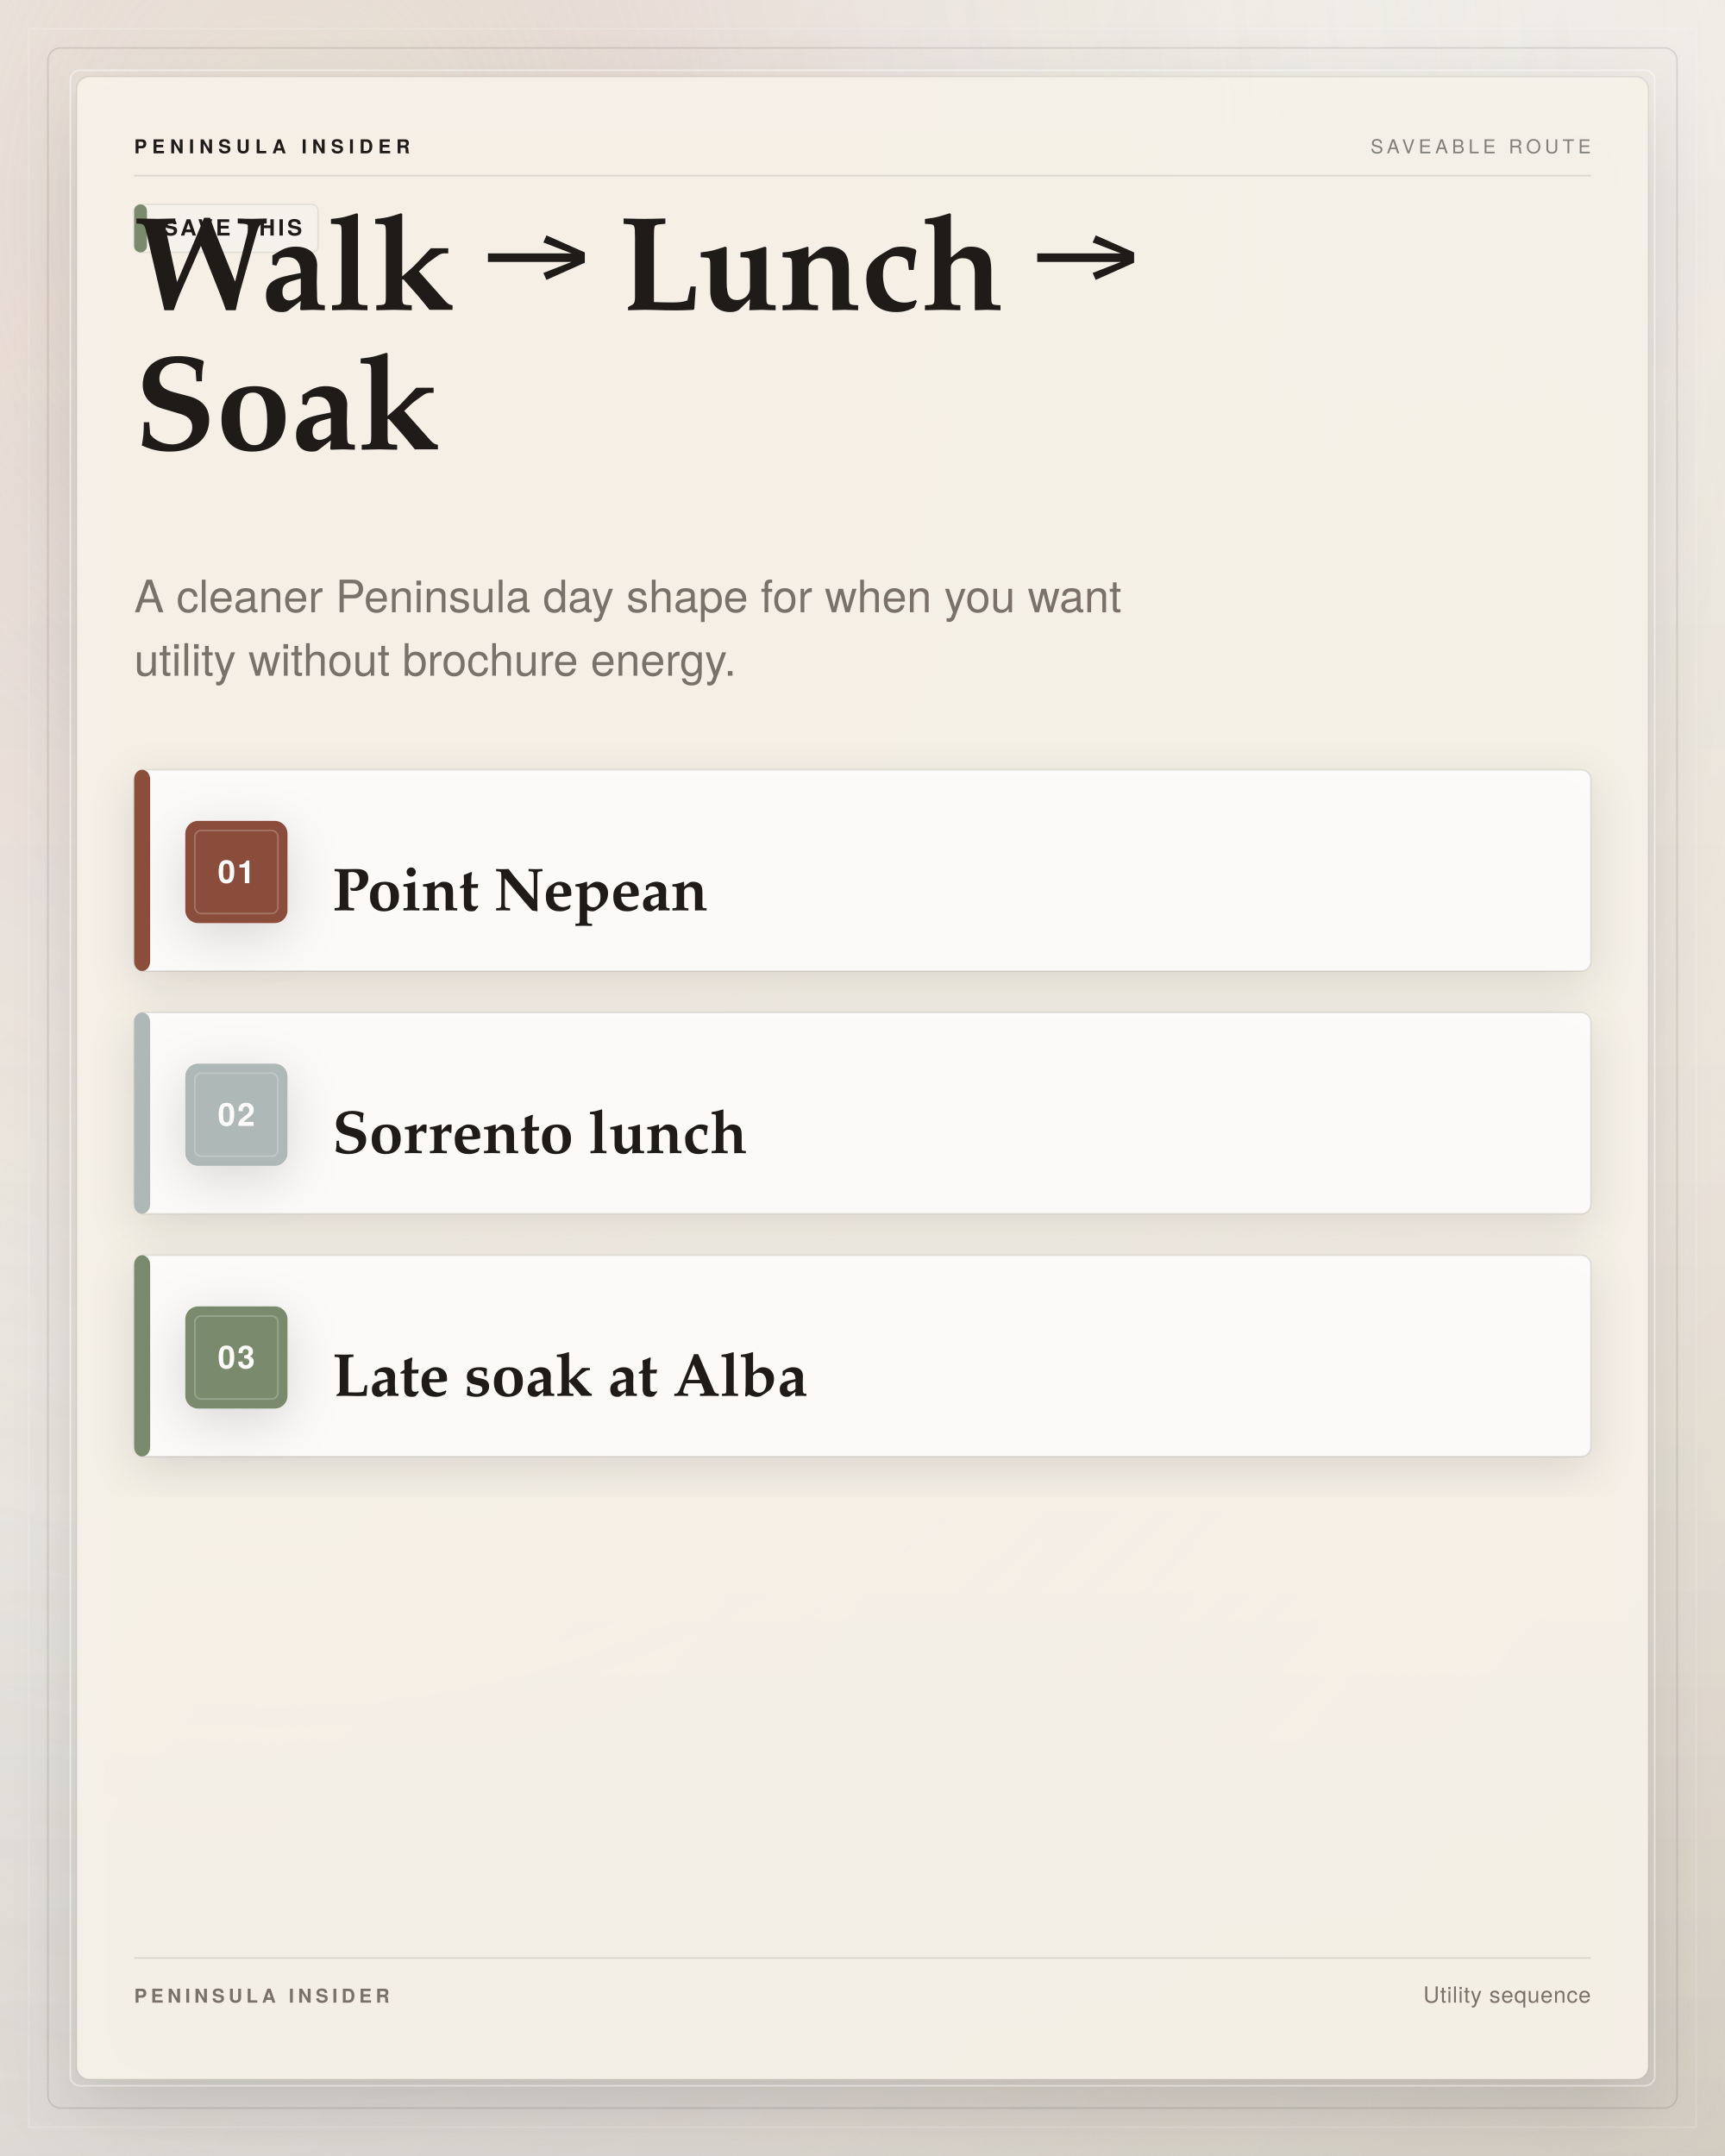
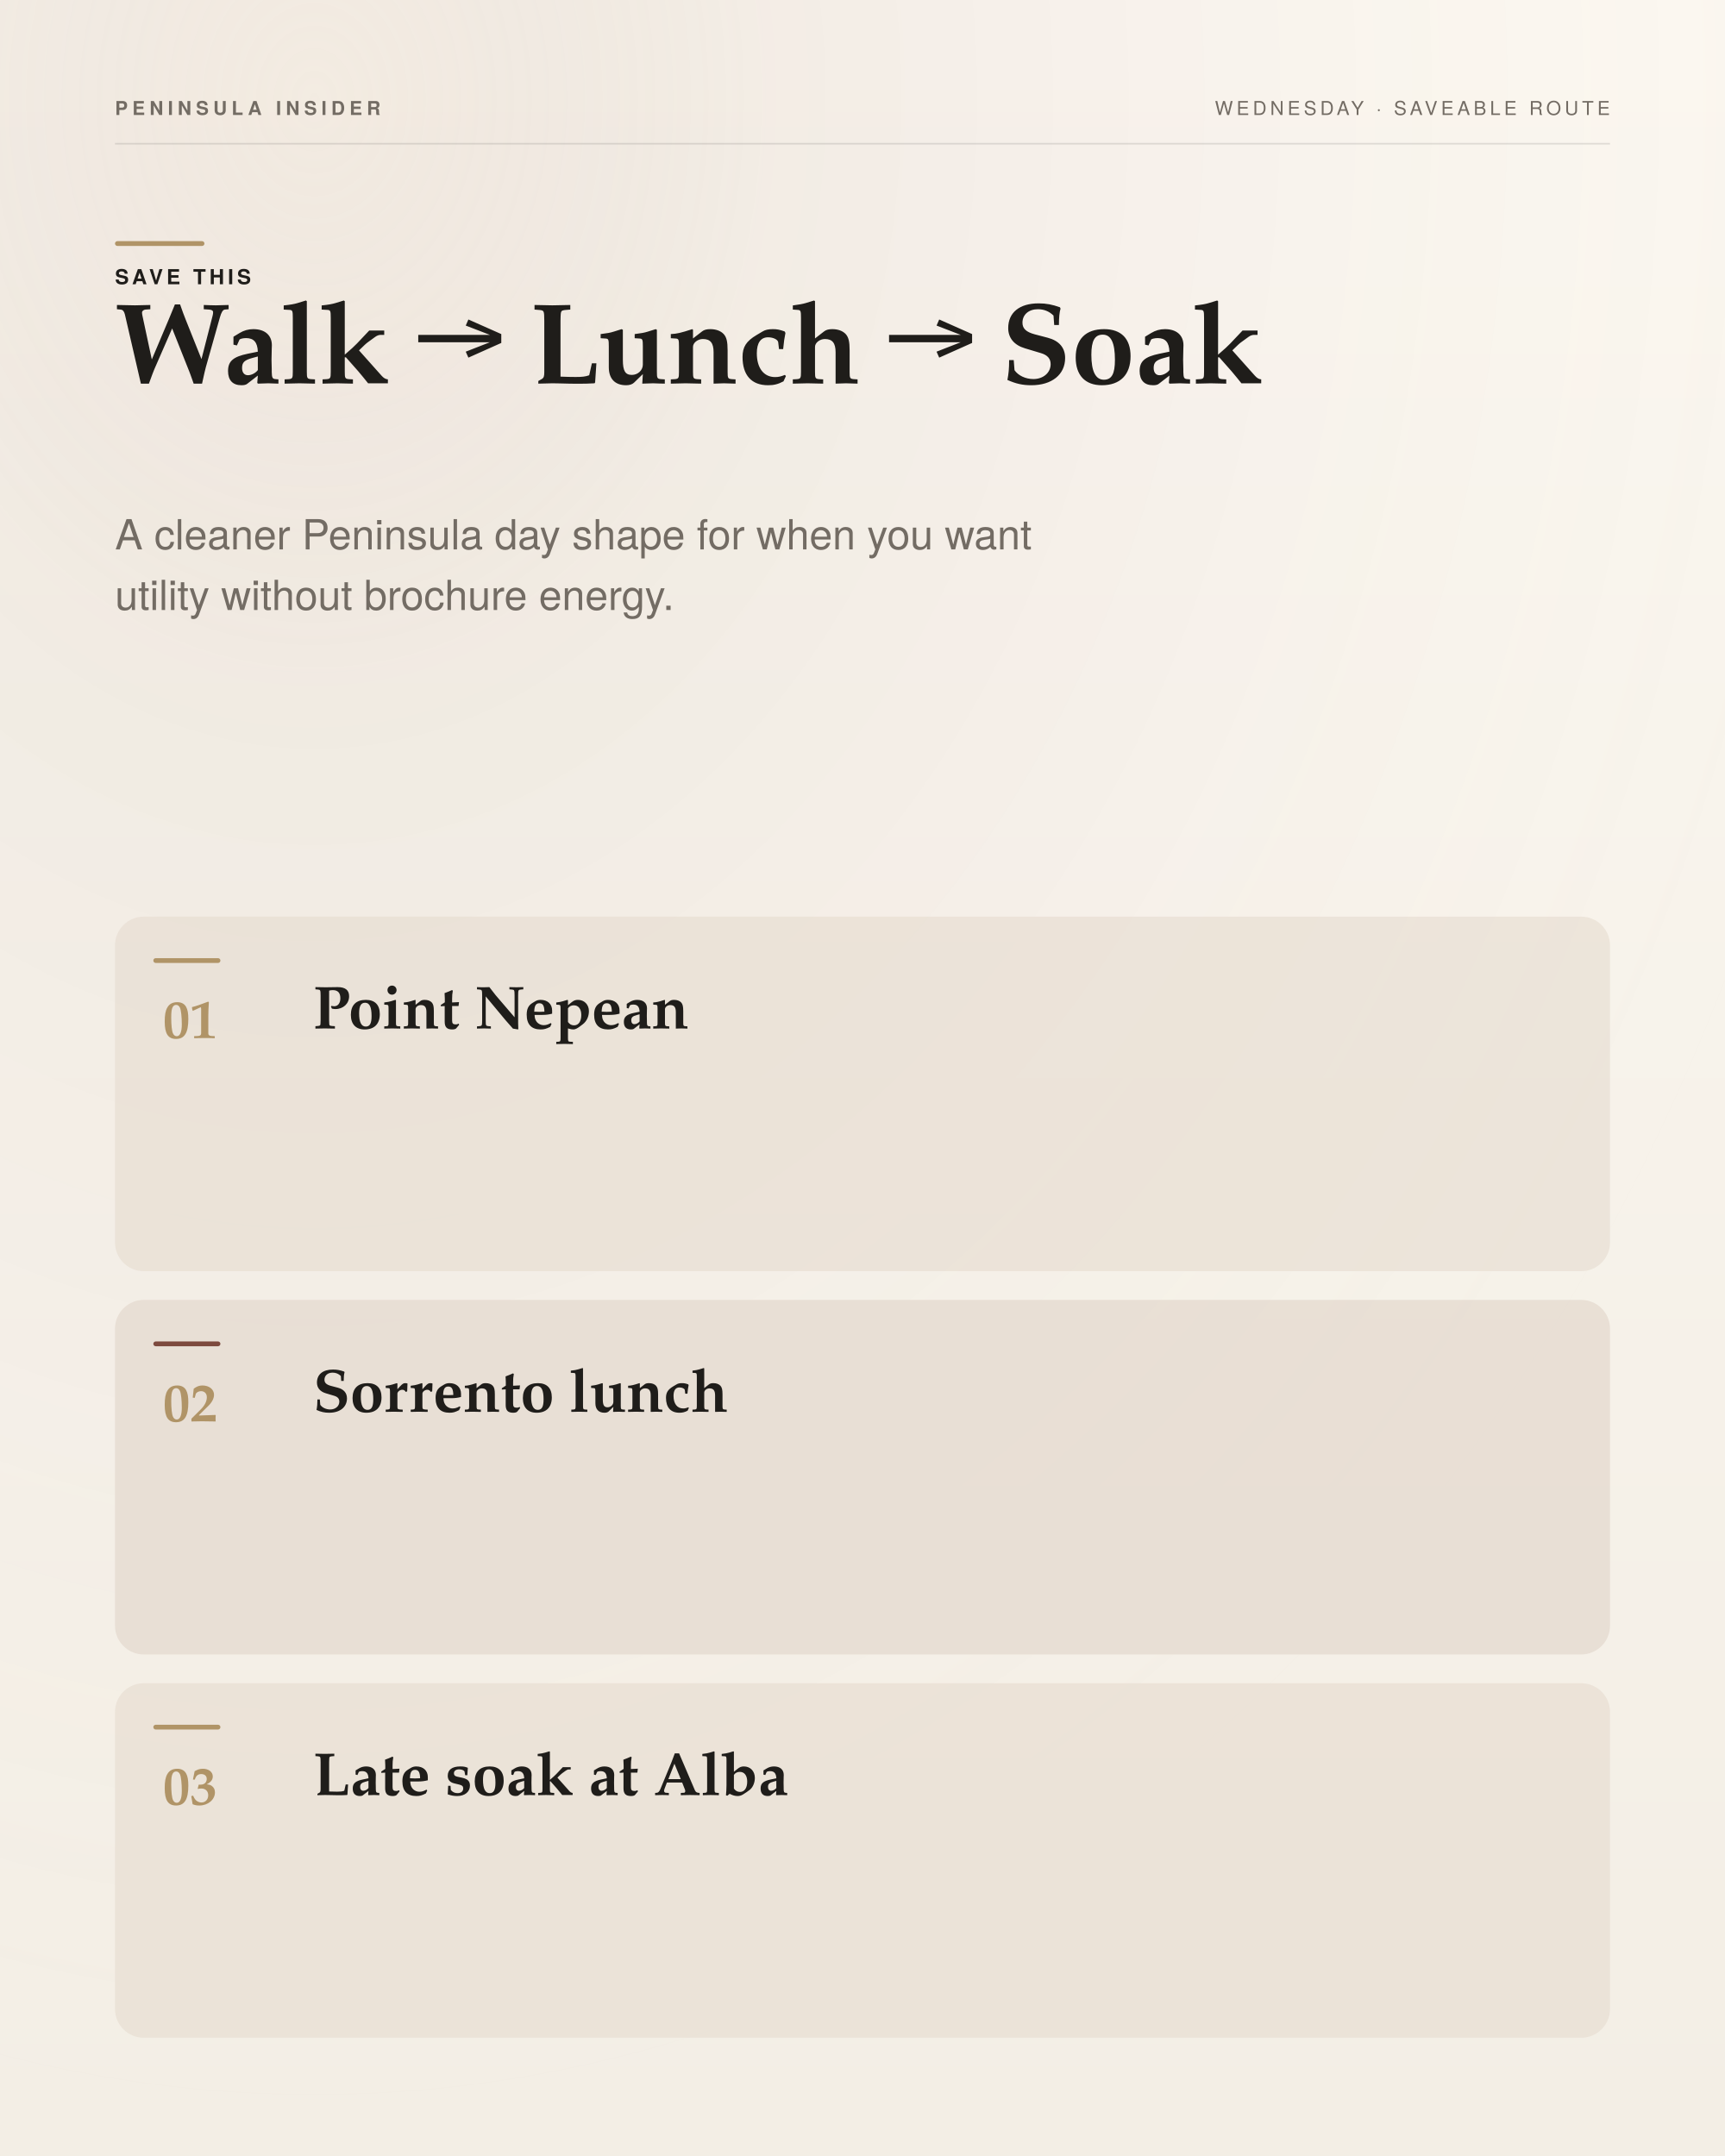
<svg xmlns="http://www.w3.org/2000/svg" width="1080" height="1350" viewBox="0 0 1080 1350">
  <defs>
-     <linearGradient id="pi-social-2026-04-20-wed-walk-lunch-soak-ig-4x5-s01-v01-paper-gradient" x1="0" x2="1" y1="0" y2="1">
-       <stop offset="0%" stop-color="#FDFCFA" />
-       <stop offset="48%" stop-color="#F5F1EB" />
-       <stop offset="100%" stop-color="#E8E0D5" />
+     <linearGradient id="pi-social-2026-04-20-wed-walk-lunch-soak-ig-4x5-s01-v01-paper" x1="0" x2="0" y1="0" y2="1">
+       <stop offset="0%" stop-color="#FBF7F0" />
+       <stop offset="100%" stop-color="#F3EEE5" />
    </linearGradient>
-     <linearGradient id="pi-social-2026-04-20-wed-walk-lunch-soak-ig-4x5-s01-v01-soft-vignette" x1="0" x2="0" y1="0" y2="1">
-       <stop offset="0%" stop-color="#FFFFFF" stop-opacity="0.03" />
-       <stop offset="52%" stop-color="#C9B99A" stop-opacity="0.05" />
-       <stop offset="100%" stop-color="#151714" stop-opacity="0.1" />
+     <radialGradient id="pi-social-2026-04-20-wed-walk-lunch-soak-ig-4x5-s01-v01-wash" cx="18%" cy="5%" r="94%">
+       <stop offset="0%" stop-color="#C6B29A" stop-opacity="0.16" />
+       <stop offset="28%" stop-color="#7D4A3E" stop-opacity="0.06" />
+       <stop offset="100%" stop-color="#FFFFFF" stop-opacity="0" />
+     </radialGradient>
+     <linearGradient id="pi-social-2026-04-20-wed-walk-lunch-soak-ig-4x5-s01-v01-overlay-bottom" x1="0" x2="0" y1="0" y2="1">
+       <stop offset="0%" stop-color="#000000" stop-opacity="0.02" />
+       <stop offset="100%" stop-color="#000000" stop-opacity="0.18" />
    </linearGradient>
-     <linearGradient id="pi-social-2026-04-20-wed-walk-lunch-soak-ig-4x5-s01-v01-image-bottom" x1="0" x2="0" y1="0" y2="1">
-       <stop offset="0%" stop-color="#0F120F" stop-opacity="0.02" />
-       <stop offset="44%" stop-color="#0F120F" stop-opacity="0.08" />
-       <stop offset="100%" stop-color="#0F120F" stop-opacity="0.76" />
+     <linearGradient id="pi-social-2026-04-20-wed-walk-lunch-soak-ig-4x5-s01-v01-overlay-side" x1="0" x2="1" y1="0" y2="0">
+       <stop offset="0%" stop-color="#000000" stop-opacity="0.16" />
+       <stop offset="42%" stop-color="#000000" stop-opacity="0.05" />
+       <stop offset="100%" stop-color="#000000" stop-opacity="0" />
    </linearGradient>
-     <linearGradient id="pi-social-2026-04-20-wed-walk-lunch-soak-ig-4x5-s01-v01-image-side" x1="0" x2="1" y1="0" y2="0">
-       <stop offset="0%" stop-color="#0F120F" stop-opacity="0.78" />
-       <stop offset="34%" stop-color="#0F120F" stop-opacity="0.28" />
-       <stop offset="100%" stop-color="#0F120F" stop-opacity="0.04" />
-     </linearGradient>
-     <radialGradient id="pi-social-2026-04-20-wed-walk-lunch-soak-ig-4x5-s01-v01-pinot-glow" cx="16%" cy="10%" r="92%">
-       <stop offset="0%" stop-color="#C9B99A" stop-opacity="0.34" />
-       <stop offset="30%" stop-color="#8B4E3B" stop-opacity="0.14" />
-       <stop offset="68%" stop-color="#7A8B6D" stop-opacity="0.06" />
-       <stop offset="100%" stop-color="#000000" stop-opacity="0" />
-     </radialGradient>
-     <filter id="pi-social-2026-04-20-wed-walk-lunch-soak-ig-4x5-s01-v01-paper-shadow" x="-20%" y="-20%" width="140%" height="140%">
-       <feDropShadow dx="0" dy="16" stdDeviation="24" flood-color="#121411" flood-opacity="0.14" />
-     </filter>
-     <filter id="pi-social-2026-04-20-wed-walk-lunch-soak-ig-4x5-s01-v01-card-shadow" x="-20%" y="-20%" width="140%" height="140%">
-       <feDropShadow dx="0" dy="8" stdDeviation="14" flood-color="#171916" flood-opacity="0.12" />
-     </filter>
-     <filter id="pi-social-2026-04-20-wed-walk-lunch-soak-ig-4x5-s01-v01-grain" x="0" y="0" width="100%" height="100%">
-       <feTurbulence type="fractalNoise" baseFrequency="0.82" numOctaves="2" stitchTiles="stitch" result="noise" />
-       <feColorMatrix type="saturate" values="0" />
-       <feComponentTransfer>
-         <feFuncA type="table" tableValues="0 0.018" />
-       </feComponentTransfer>
-     </filter>
-     <clipPath id="pi-social-2026-04-20-wed-walk-lunch-soak-ig-4x5-s01-v01-frame-clip">
-       <rect x="30" y="30" width="1020" height="1290" rx="8" />
-     </clipPath>
  </defs>
-   <rect width="1080" height="1350" fill="url(#pi-social-2026-04-20-wed-walk-lunch-soak-ig-4x5-s01-v01-paper-gradient)" />
-   <rect width="1080" height="1350" fill="url(#pi-social-2026-04-20-wed-walk-lunch-soak-ig-4x5-s01-v01-pinot-glow)" />
-   <rect width="1080" height="1350" fill="url(#pi-social-2026-04-20-wed-walk-lunch-soak-ig-4x5-s01-v01-soft-vignette)" />
-   <rect x="18" y="18" width="1044" height="1314" fill="none" stroke="rgba(255,255,255,0.18)" />
-   <rect width="1080" height="1350" filter="url(#pi-social-2026-04-20-wed-walk-lunch-soak-ig-4x5-s01-v01-grain)" opacity="0.92" />
-   <rect x="48" y="48" width="984" height="1254" rx="8" fill="rgba(246,241,232,0.94)" stroke="rgba(31,32,28,0.08)" filter="url(#pi-social-2026-04-20-wed-walk-lunch-soak-ig-4x5-s01-v01-paper-shadow)" />
+   <rect width="1080" height="1350" fill="url(#pi-social-2026-04-20-wed-walk-lunch-soak-ig-4x5-s01-v01-paper)" />
+   <rect width="1080" height="1350" fill="url(#pi-social-2026-04-20-wed-walk-lunch-soak-ig-4x5-s01-v01-wash)" />
  <g>
-     <rect x="30" y="30" width="1020" height="1290" rx="8" fill="none" stroke="rgba(31,32,28,0.12)" />
-     <rect x="44" y="44" width="992" height="1262" rx="6" fill="none" stroke="rgba(255,255,255,0.46)" />
+     <text x="72" y="72" font-family="Outfit, 'Helvetica Neue', 'Avenir Next', Avenir, 'Segoe UI', sans-serif" font-size="12" font-weight="600" letter-spacing="2.8" fill="#736C64">PENINSULA INSIDER</text>
+     <text x="1008" y="72" text-anchor="end" font-family="Outfit, 'Helvetica Neue', 'Avenir Next', Avenir, 'Segoe UI', sans-serif" font-size="12" font-weight="500" letter-spacing="2.2" fill="#736C64">WEDNESDAY · SAVEABLE ROUTE</text>
+     <line x1="72" y1="90" x2="1008" y2="90" stroke="rgba(31,29,26,0.12)" stroke-width="1" />
  </g>
  <g>
-     <line x1="84" y1="110" x2="996" y2="110" stroke="rgba(31,32,28,0.12)" stroke-width="1" />
-     <text x="84" y="96" font-family="Outfit, 'Helvetica Neue', 'Avenir Next', Avenir, 'Gill Sans', sans-serif" font-size="12" font-weight="600" letter-spacing="3.2" fill="#1E1B18">PENINSULA INSIDER</text>
-     <text x="996" y="96" text-anchor="end" font-family="Outfit, 'Helvetica Neue', 'Avenir Next', Avenir, 'Gill Sans', sans-serif" font-size="12" font-weight="500" letter-spacing="2.4" fill="rgba(31,32,28,0.54)">SAVEABLE ROUTE</text>
+     <rect x="72" y="151" width="56" height="3" rx="1.5" fill="#B09467" />
+     <text x="72" y="178" font-family="Outfit, 'Helvetica Neue', 'Avenir Next', Avenir, 'Segoe UI', sans-serif" font-size="13" font-weight="600" letter-spacing="2.2" fill="#1F1D1A">SAVE THIS</text>
  </g>
-   <g transform="translate(84 128)">
-     <rect width="115.16" height="30" rx="4" fill="rgba(245,241,235,0.94)" stroke="rgba(31,32,28,0.08)" />
-     <rect width="8" height="30" rx="4" fill="#7A8B6D" />
-     <text x="61.58" y="19.5" text-anchor="middle" font-family="Outfit, 'Helvetica Neue', 'Avenir Next', Avenir, 'Gill Sans', sans-serif" font-size="14" font-weight="600" letter-spacing="1.8" fill="#1E1B18">SAVE THIS</text>
-   </g>
-   <text x="84" y="194" font-family="Cormorant Garamond, Baskerville, 'Baskerville Old Face', 'Iowan Old Style', 'Palatino Linotype', 'Book Antiqua', Georgia, serif" font-size="84" font-weight="700" letter-spacing="0" fill="#1E1B18" text-anchor="start">
-     <tspan x="84" dy="0">Walk → Lunch →</tspan>
-     <tspan x="84" dy="87.36">Soak</tspan>
+   <text x="72" y="240" font-family="Cormorant Garamond, Baskerville, 'Baskerville Old Face', 'Iowan Old Style', 'Palatino Linotype', 'Book Antiqua', Georgia, serif" font-size="72" font-weight="700" letter-spacing="0" fill="#1F1D1A">
+     <tspan x="72" dy="0">Walk → Lunch → Soak</tspan>
  </text>
-   <text x="84" y="383.36" font-family="Outfit, 'Helvetica Neue', 'Avenir Next', Avenir, 'Segoe UI', sans-serif" font-size="28" font-weight="500" letter-spacing="0" fill="#7A726A" text-anchor="start">
-     <tspan x="84" dy="0">A cleaner Peninsula day shape for when you want</tspan>
-     <tspan x="84" dy="39.76">utility without brochure energy.</tspan>
+   <text x="72" y="344" font-family="Outfit, 'Helvetica Neue', 'Avenir Next', Avenir, 'Segoe UI', sans-serif" font-size="26" font-weight="400" letter-spacing="0" fill="#736C64">
+     <tspan x="72" dy="0">A cleaner Peninsula day shape for when you want</tspan>
+     <tspan x="72" dy="37.96">utility without brochure energy.</tspan>
  </text>
  <g>
-     <rect x="84" y="482" width="912" height="126" rx="6" fill="rgba(253,252,250,0.95)" stroke="rgba(31,32,28,0.1)" filter="url(#pi-social-2026-04-20-wed-walk-lunch-soak-ig-4x5-s01-v01-card-shadow)" />
-     <rect x="84" y="482" width="10" height="126" rx="6" fill="#8B4E3B" />
-     <g transform="translate(116 514)">
-       <rect width="64" height="64" rx="8" fill="#8B4E3B" filter="drop-shadow(0 8px 16px rgba(0,0,0,0.14))" />
-       <rect x="6" y="6" width="52" height="52" rx="4" fill="none" stroke="rgba(255,255,255,0.22)" />
-       <text x="32" y="39" text-anchor="middle" font-family="Outfit, 'Helvetica Neue', 'Avenir Next', Avenir, 'Gill Sans', sans-serif" font-size="20" font-weight="700" letter-spacing="1.1" fill="#FDFCFA">01</text>
-     </g>
-     <text x="208" y="570" font-family="Cormorant Garamond, Baskerville, 'Baskerville Old Face', 'Iowan Old Style', 'Palatino Linotype', 'Book Antiqua', Georgia, serif" font-size="38" font-weight="700" letter-spacing="0" fill="#1E1B18" text-anchor="start">
-       <tspan x="208" dy="0">Point Nepean</tspan>
+     <rect x="72" y="573.96" width="936" height="222" rx="18" fill="rgba(228,218,206,0.56)" />
+     <rect x="96" y="599.96" width="42" height="3" rx="1.5" fill="#B09467" />
+     <text x="102" y="649.96" font-family="Cormorant Garamond, Baskerville, 'Baskerville Old Face', 'Iowan Old Style', 'Palatino Linotype', 'Book Antiqua', Georgia, serif" font-size="34" font-weight="700" fill="#B09467">01</text>
+     <text x="196" y="643.96" font-family="Cormorant Garamond, Baskerville, 'Baskerville Old Face', 'Iowan Old Style', 'Palatino Linotype', 'Book Antiqua', Georgia, serif" font-size="38" font-weight="700" letter-spacing="0" fill="#1F1D1A">
+       <tspan x="196" dy="0">Point Nepean</tspan>
    </text>
  </g>
  <g>
-     <rect x="84" y="634" width="912" height="126" rx="6" fill="rgba(253,252,250,0.95)" stroke="rgba(31,32,28,0.1)" filter="url(#pi-social-2026-04-20-wed-walk-lunch-soak-ig-4x5-s01-v01-card-shadow)" />
-     <rect x="84" y="634" width="10" height="126" rx="6" fill="#AEB8B7" />
-     <g transform="translate(116 666)">
-       <rect width="64" height="64" rx="8" fill="#AEB8B7" filter="drop-shadow(0 8px 16px rgba(0,0,0,0.14))" />
-       <rect x="6" y="6" width="52" height="52" rx="4" fill="none" stroke="rgba(255,255,255,0.22)" />
-       <text x="32" y="39" text-anchor="middle" font-family="Outfit, 'Helvetica Neue', 'Avenir Next', Avenir, 'Gill Sans', sans-serif" font-size="20" font-weight="700" letter-spacing="1.1" fill="#FDFCFA">02</text>
-     </g>
-     <text x="208" y="722" font-family="Cormorant Garamond, Baskerville, 'Baskerville Old Face', 'Iowan Old Style', 'Palatino Linotype', 'Book Antiqua', Georgia, serif" font-size="38" font-weight="700" letter-spacing="0" fill="#1E1B18" text-anchor="start">
-       <tspan x="208" dy="0">Sorrento lunch</tspan>
+     <rect x="72" y="813.96" width="936" height="222" rx="18" fill="rgba(228,218,206,0.74)" />
+     <rect x="96" y="839.96" width="42" height="3" rx="1.5" fill="#7D4A3E" />
+     <text x="102" y="889.96" font-family="Cormorant Garamond, Baskerville, 'Baskerville Old Face', 'Iowan Old Style', 'Palatino Linotype', 'Book Antiqua', Georgia, serif" font-size="34" font-weight="700" fill="#B09467">02</text>
+     <text x="196" y="883.96" font-family="Cormorant Garamond, Baskerville, 'Baskerville Old Face', 'Iowan Old Style', 'Palatino Linotype', 'Book Antiqua', Georgia, serif" font-size="38" font-weight="700" letter-spacing="0" fill="#1F1D1A">
+       <tspan x="196" dy="0">Sorrento lunch</tspan>
    </text>
  </g>
  <g>
-     <rect x="84" y="786" width="912" height="126" rx="6" fill="rgba(253,252,250,0.95)" stroke="rgba(31,32,28,0.1)" filter="url(#pi-social-2026-04-20-wed-walk-lunch-soak-ig-4x5-s01-v01-card-shadow)" />
-     <rect x="84" y="786" width="10" height="126" rx="6" fill="#7A8B6D" />
-     <g transform="translate(116 818)">
-       <rect width="64" height="64" rx="8" fill="#7A8B6D" filter="drop-shadow(0 8px 16px rgba(0,0,0,0.14))" />
-       <rect x="6" y="6" width="52" height="52" rx="4" fill="none" stroke="rgba(255,255,255,0.22)" />
-       <text x="32" y="39" text-anchor="middle" font-family="Outfit, 'Helvetica Neue', 'Avenir Next', Avenir, 'Gill Sans', sans-serif" font-size="20" font-weight="700" letter-spacing="1.1" fill="#FDFCFA">03</text>
-     </g>
-     <text x="208" y="874" font-family="Cormorant Garamond, Baskerville, 'Baskerville Old Face', 'Iowan Old Style', 'Palatino Linotype', 'Book Antiqua', Georgia, serif" font-size="38" font-weight="700" letter-spacing="0" fill="#1E1B18" text-anchor="start">
-       <tspan x="208" dy="0">Late soak at Alba</tspan>
+     <rect x="72" y="1053.96" width="936" height="222" rx="18" fill="rgba(228,218,206,0.56)" />
+     <rect x="96" y="1079.96" width="42" height="3" rx="1.5" fill="#B09467" />
+     <text x="102" y="1129.96" font-family="Cormorant Garamond, Baskerville, 'Baskerville Old Face', 'Iowan Old Style', 'Palatino Linotype', 'Book Antiqua', Georgia, serif" font-size="34" font-weight="700" fill="#B09467">03</text>
+     <text x="196" y="1123.96" font-family="Cormorant Garamond, Baskerville, 'Baskerville Old Face', 'Iowan Old Style', 'Palatino Linotype', 'Book Antiqua', Georgia, serif" font-size="38" font-weight="700" letter-spacing="0" fill="#1F1D1A">
+       <tspan x="196" dy="0">Late soak at Alba</tspan>
    </text>
  </g>
-   <g>
-     <line x1="84" y1="1226" x2="996" y2="1226" stroke="rgba(31,32,28,0.12)" stroke-width="1" />
-     <text x="84" y="1254" font-family="Outfit, 'Helvetica Neue', 'Avenir Next', Avenir, 'Gill Sans', sans-serif" font-size="12" font-weight="600" letter-spacing="2.4" fill="#7A726A">PENINSULA INSIDER</text>
-     <text x="996" y="1254" text-anchor="end" font-family="Outfit, 'Helvetica Neue', 'Avenir Next', Avenir, 'Segoe UI', sans-serif" font-size="14" font-weight="400" letter-spacing="0.4" fill="#7A726A">Utility sequence</text>
-   </g>
</svg>
